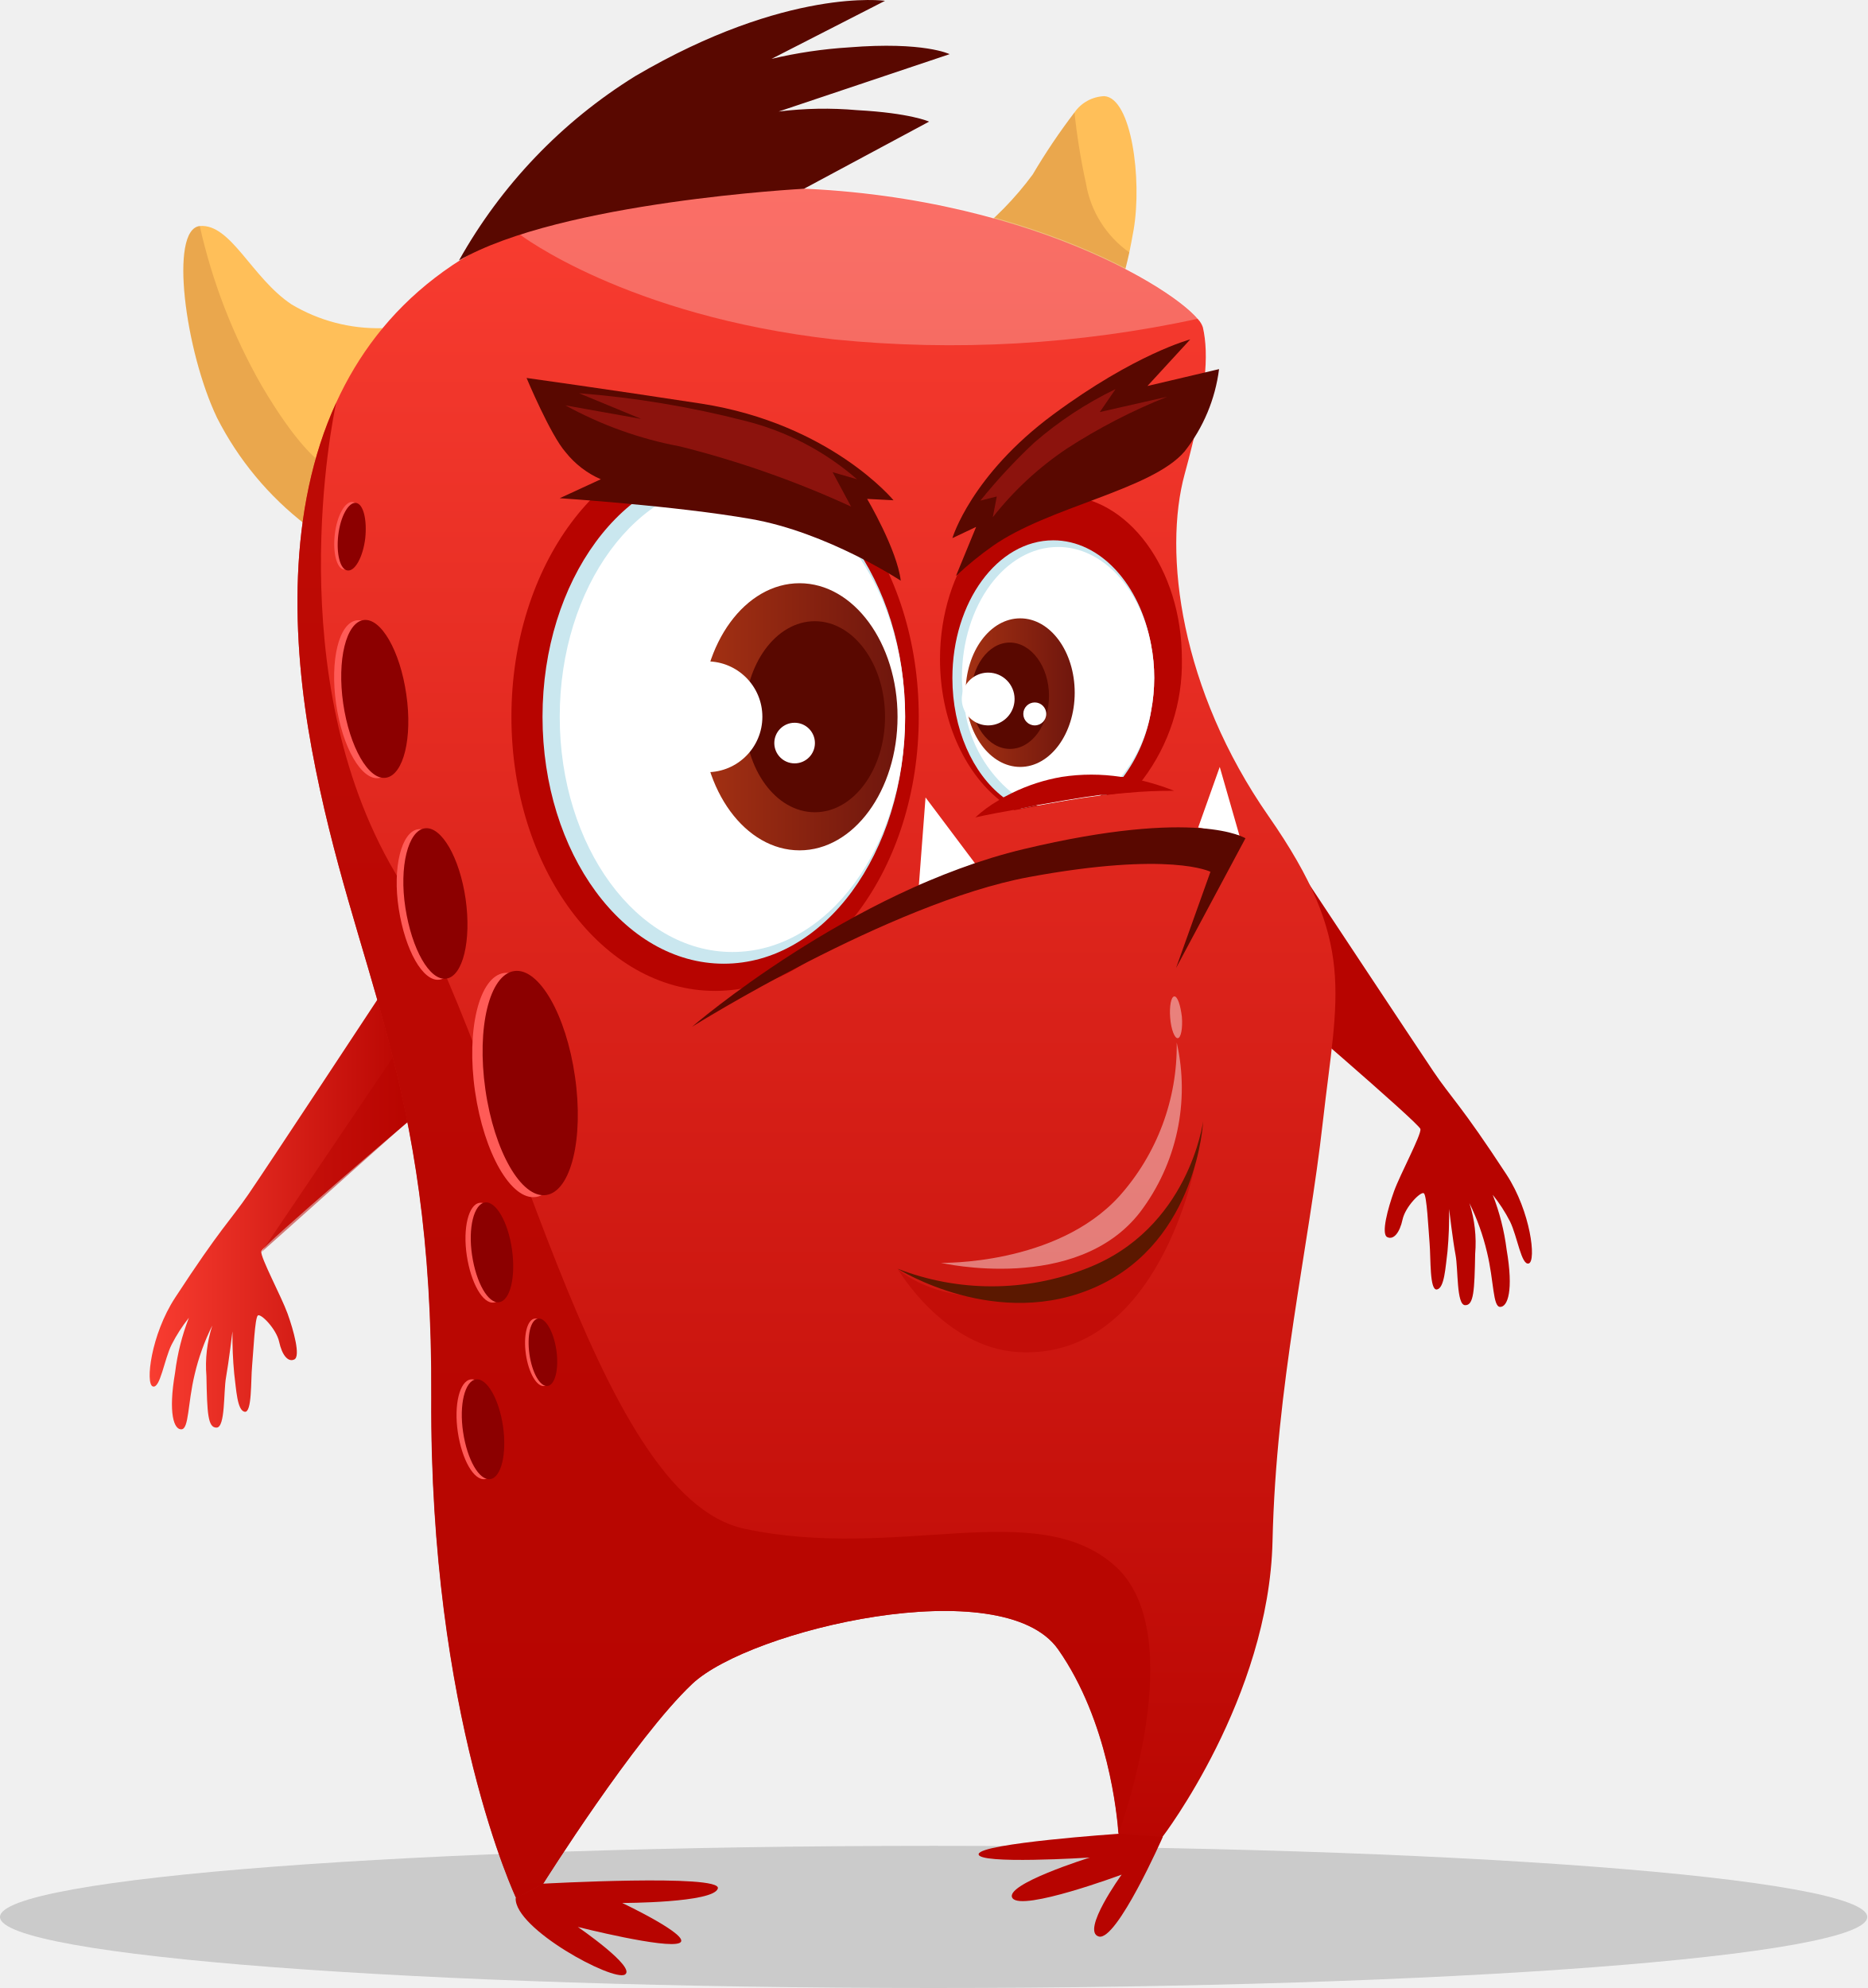
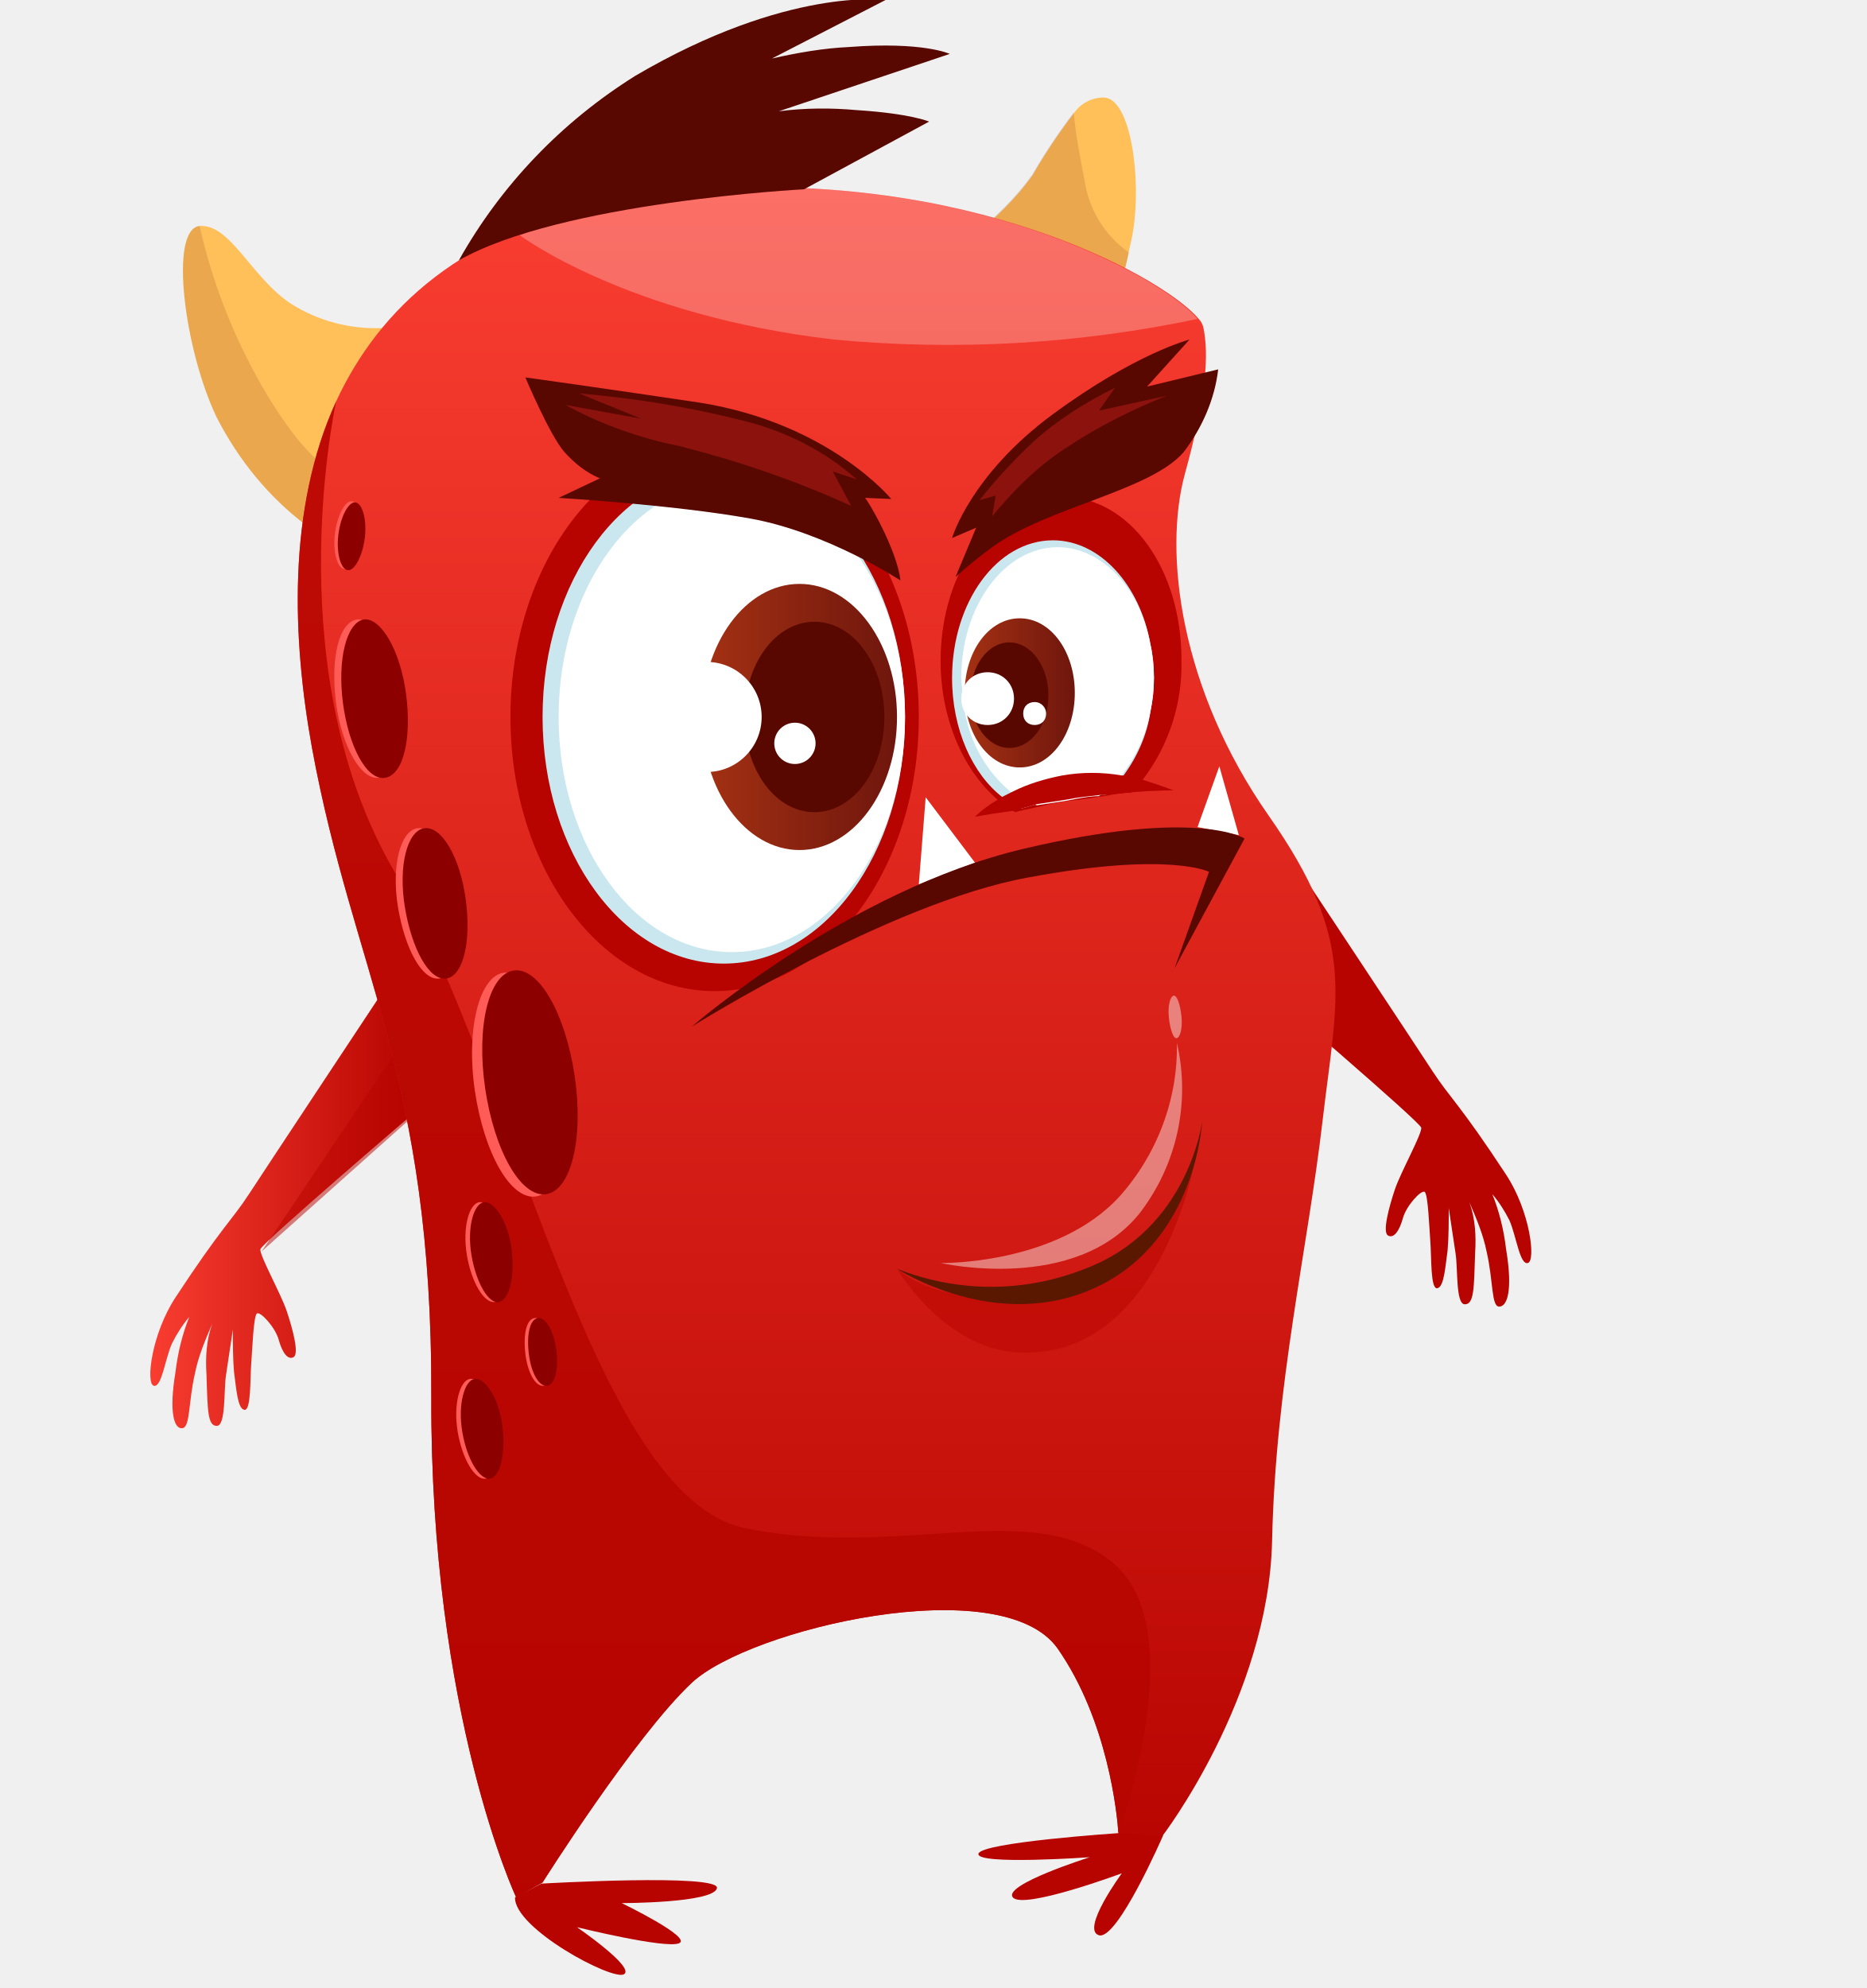
- <svg xmlns="http://www.w3.org/2000/svg" xmlns:xlink="http://www.w3.org/1999/xlink" viewBox="0 0 162.73 173.26">
-   <defs>
-     <style>.cls-1{fill:#9b9b9b;opacity:0.44;}.cls-2{fill:#ffbf59;}.cls-11,.cls-3{fill:#590800;}.cls-3{opacity:0.13;}.cls-13,.cls-4,.cls-6{fill:#b70400;}.cls-5{fill:url(#åçûìßííûé_ãðàäèåíò_10);}.cls-6{opacity:0.5;}.cls-7{fill:url(#åçûìßííûé_ãðàäèåíò_10-2);}.cls-8{fill:#cae7ef;}.cls-15,.cls-19,.cls-9{fill:#fff;}.cls-10{fill:url(#åçûìßííûé_ãðàäèåíò_3);}.cls-12{fill:url(#åçûìßííûé_ãðàäèåíò_3-2);}.cls-13{opacity:0.88;}.cls-14{fill:#5b1800;}.cls-15{opacity:0.43;}.cls-16{fill:#8c130d;}.cls-17{fill:#ff5b57;}.cls-18{fill:#8c0000;}.cls-19{opacity:0.26;}</style>
-     <linearGradient id="åçûìßííûé_ãðàäèåíò_10" x1="13.04" y1="105.64" x2="36.09" y2="105.64" gradientUnits="userSpaceOnUse">
-       <stop offset="0" stop-color="#f93d31" />
-       <stop offset="1" stop-color="#b70400" />
-     </linearGradient>
-     <linearGradient id="åçûìßííûé_ãðàäèåíò_10-2" x1="71.16" y1="16.29" x2="71.16" y2="165.43" xlink:href="#åçûìßííûé_ãðàäèåíò_10" />
-     <linearGradient id="åçûìßííûé_ãðàäèåíò_3" x1="61.13" y1="62.47" x2="78.22" y2="62.47" gradientUnits="userSpaceOnUse">
-       <stop offset="0" stop-color="#a43113" />
-       <stop offset="1" stop-color="#6f160d" />
-     </linearGradient>
-     <linearGradient id="åçûìßííûé_ãðàäèåíò_3-2" x1="84.15" y1="60.37" x2="93.66" y2="60.37" xlink:href="#åçûìßííûé_ãðàäèåíò_3" />
-   </defs>
-   <g id="Layer_2" data-name="Layer 2">
+ <svg xmlns="http://www.w3.org/2000/svg" version="1.1" id="Layer_1" x="0px" y="0px" viewBox="0 0 162.7 173.3" style="enable-background:new 0 0 162.7 173.3;" xml:space="preserve">
+   <style type="text/css">
+ 	.st0{display:none;opacity:0.44;fill:#9B9B9B;enable-background:new    ;}
+ 	.st1{fill:#FFBF59;}
+ 	.st2{opacity:0.13;fill:#590800;enable-background:new    ;}
+ 	.st3{fill:#B70400;}
+ 	.st4{fill:url(#SVGID_1_);}
+ 	.st5{opacity:0.5;fill:#B70400;enable-background:new    ;}
+ 	.st6{fill:url(#SVGID_2_);}
+ 	.st7{fill:#CAE7EF;}
+ 	.st8{fill:#FFFFFF;}
+ 	.st9{fill:url(#SVGID_3_);}
+ 	.st10{fill:#590800;}
+ 	.st11{fill:url(#SVGID_4_);}
+ 	.st12{opacity:0.88;fill:#B70400;enable-background:new    ;}
+ 	.st13{fill:#5B1800;}
+ 	.st14{opacity:0.43;fill:#FFFFFF;enable-background:new    ;}
+ 	.st15{fill:#8C130D;}
+ 	.st16{fill:#FF5B57;}
+ 	.st17{fill:#8C0000;}
+ 	.st18{opacity:0.26;fill:#FFFFFF;enable-background:new    ;}
+ </style>
+   <g id="Layer_2_1_">
    <g id="monsters">
-       <path class="cls-1" d="M162.73,167.07c0,3.42-36.43,6.19-81.37,6.19S0,170.49,0,167.07s36.43-6.2,81.36-6.2S162.73,163.65,162.73,167.07Z" />
-       <path class="cls-2" d="M33.32,28.6,28.6,40.76l-1.92,5a27.48,27.48,0,0,1-7.77-9.36C16.14,30.6,14.73,20,17.41,19.7h0c2.71-.24,4.53,4.53,8,6.83A14.67,14.67,0,0,0,33.32,28.6Z" />
-       <path class="cls-3" d="M28.6,40.76l-1.92,5a27.48,27.48,0,0,1-7.77-9.36C16.14,30.6,14.73,20,17.41,19.7a50,50,0,0,0,5.37,13.87C25.82,38.75,27.77,40.3,28.6,40.76Z" />
-       <path class="cls-2" d="M98.8,20c-.14.77-.26,1.44-.38,2-.22,1-.42,1.75-.58,2.28a5.39,5.39,0,0,1-.45,1.17L83.32,21.71s.52-.37,1.29-1A27.5,27.5,0,0,0,90,15.21,54.53,54.53,0,0,1,93.64,9.8a3.32,3.32,0,0,1,2.6-1.42C98.61,8.54,99.54,15.61,98.8,20Z" />
-       <path class="cls-3" d="M98.42,22c-.22,1-.42,1.75-.58,2.28L84.61,20.71A27.5,27.5,0,0,0,90,15.21,54.53,54.53,0,0,1,93.64,9.8a56.16,56.16,0,0,0,1,6.17A9.23,9.23,0,0,0,98.42,22Z" />
-       <path class="cls-4" d="M113.39,76s10,15.11,11.53,17.38,2.42,2.94,6.38,9c2.11,3.24,2.59,7.5,1.94,7.73s-1-2.35-1.64-3.65a13.53,13.53,0,0,0-1.51-2.33,20,20,0,0,1,1.21,4.77c.62,3.6.09,5-.56,5s-.53-2.21-1.15-4.77a20,20,0,0,0-1.53-4.27,11.31,11.31,0,0,1,.5,4.42c-.06,3.21-.12,4.5-.88,4.47s-.59-3.12-.83-4.38-.56-4-.56-4a35.67,35.67,0,0,1-.14,3.68c-.18,1.42-.27,3.21-.92,3.33s-.53-2.68-.64-4-.24-4.18-.5-4.38-1.62,1.17-1.86,2.29-.77,1.8-1.33,1.53.06-2.53.59-4,2.39-4.92,2.3-5.42-13.32-11.83-13.32-11.83S111,77.29,113.39,76Z" />
-       <path class="cls-5" d="M33.16,86.71s-9.95,15.11-11.52,17.39-2.42,2.93-6.38,9c-2.11,3.23-2.6,7.49-1.95,7.73s1-2.36,1.65-3.65a13.84,13.84,0,0,1,1.5-2.33,19.77,19.77,0,0,0-1.2,4.77c-.62,3.59-.09,5,.56,4.95s.53-2.21,1.14-4.77a19.39,19.39,0,0,1,1.54-4.27,11.3,11.3,0,0,0-.51,4.41c.06,3.21.12,4.51.89,4.48s.59-3.12.82-4.39.56-4,.56-4a34,34,0,0,0,.15,3.68c.18,1.41.26,3.21.91,3.33s.53-2.68.65-4,.24-4.18.5-4.39,1.62,1.18,1.86,2.3.76,1.8,1.32,1.53-.06-2.53-.59-4-2.38-4.91-2.29-5.42S36.09,97.31,36.09,97.31,35.58,88,33.16,86.71Z" />
-       <polygon class="cls-6" points="34.52 91.73 22.77 109.14 35.82 97.5 34.52 91.73" />
-       <path class="cls-7" d="M115.29,97.73c-1.25,11.15-4.08,22.93-4.39,36.59s-9.59,25.77-9.59,25.77H97.49a2.49,2.49,0,0,0,0-.26c-.11-1.58-.88-9.84-5.26-16.08-4.86-6.91-26.87-1.73-31.89,3s-13,17.43-13,17.43l-2.34,1.26s-7.55-15.87-7.4-43.67S30.79,84.85,27.17,65.27C25.43,55.82,25,44.47,29.3,35.09a0,0,0,0,0,0,0s0,0,0,0c3.76-8.22,11.1-14.94,24.26-17.55a60.73,60.73,0,0,1,6.69-.92c.91-.08,1.85-.14,2.81-.18,23-1,38.66,8.13,41.36,11.4a1.88,1.88,0,0,1,.41.69c.54,2.36.32,5.85-1.58,12.76s-.38,18.81,7.31,29.85S116.55,86.58,115.29,97.73Z" />
-       <path class="cls-4" d="M44.94,165.43c-.1,2.67,8.48,7.28,9.52,6.66s-4.1-4.15-4.1-4.15,7.72,1.95,8.87,1.39-5-3.48-5-3.48,8,0,8.33-1.27-15.27-.41-15.27-.41Z" />
-       <path class="cls-4" d="M97.47,159.82s-12,.82-12.18,1.76,9.69.31,9.69.31-7.57,2.36-6.74,3.54,9.51-2.05,9.51-2.05-3.56,4.92-2,5.39,5.59-8.68,5.59-8.68Z" />
-       <ellipse class="cls-4" cx="62.32" cy="62.47" rx="17.75" ry="23.89" />
-       <path class="cls-4" d="M103,57.45a16.86,16.86,0,0,1-3.4,10.48,9.87,9.87,0,0,1-1,1.11c-.56,0-1.17.11-1.83.19l-.53.06h0c-.92.11-1.92.26-3,.45s-1.84.32-2.63.47l-1.39.25-.81.15a9.12,9.12,0,0,1-1.29-.87c-3.11-2.48-5.2-7.06-5.2-12.29,0-7.88,4.73-14.26,10.55-14.26S103,49.57,103,57.45Z" />
-       <ellipse class="cls-8" cx="63.08" cy="62.47" rx="15.8" ry="21.52" />
-       <ellipse class="cls-9" cx="63.83" cy="62.47" rx="15.05" ry="20.5" />
-       <ellipse class="cls-10" cx="69.68" cy="62.47" rx="8.54" ry="11.64" />
-       <path class="cls-11" d="M77.13,62.47c0,4.59-2.74,8.32-6.12,8.32s-6.11-3.73-6.11-8.32,2.74-8.33,6.11-8.33S77.13,57.87,77.13,62.47Z" />
-       <circle class="cls-9" cx="61.61" cy="62.47" r="4.83" />
-       <circle class="cls-9" cx="69.25" cy="64.76" r="1.77" />
-       <path class="cls-8" d="M100.59,59.09a15.59,15.59,0,0,1-.27,2.86,13.15,13.15,0,0,1-2.47,5.82,9.34,9.34,0,0,1-1.43,1.51l-.52,0h0c-.9.12-1.88.26-2.93.44l-2.57.45L89,70.46a7.53,7.53,0,0,1-1.59-1C84.78,67.43,83,63.54,83,59.09c0-6.62,3.93-12,8.79-12,4.12,0,7.57,3.86,8.52,9.07A15.2,15.2,0,0,1,100.59,59.09Z" />
-       <path class="cls-9" d="M100.59,59.09a15.59,15.59,0,0,1-.27,2.86,12.45,12.45,0,0,1-2.65,5.79,8.82,8.82,0,0,1-1.77,1.59h0c-.9.12-1.88.26-2.93.44l-2.57.45a6.94,6.94,0,0,1-2.2-1.12A11.53,11.53,0,0,1,84.11,62a14,14,0,0,1-.22-1.62h0c0-.43-.06-.87-.06-1.31,0-6.3,3.75-11.4,8.38-11.4,3.88,0,7.15,3.6,8.1,8.49A15.2,15.2,0,0,1,100.59,59.09Z" />
-       <path class="cls-12" d="M93.66,60.37c0,3.57-2.13,6.47-4.75,6.47s-4.76-2.9-4.76-6.47,2.13-6.48,4.76-6.48S93.66,56.79,93.66,60.37Z" />
-       <path class="cls-11" d="M91.42,60.64c0,2.56-1.52,4.63-3.4,4.63s-3.4-2.07-3.4-4.63S86.14,56,88,56,91.42,58.08,91.42,60.64Z" />
-       <path class="cls-9" d="M88.42,60.91a2.3,2.3,0,1,1-2.29-2.29A2.3,2.3,0,0,1,88.42,60.91Z" />
-       <path class="cls-9" d="M91.18,62.22a1,1,0,1,1-1-1A1,1,0,0,1,91.18,62.22Z" />
-       <path class="cls-11" d="M83,46.9s1.62-5.48,8.79-10.78,11.94-6.54,11.94-6.54L100,33.64l6.24-1.47a14.56,14.56,0,0,1-3,7.17c-2.87,3.37-11.86,4.82-16.73,8.25a29,29,0,0,0-3.2,2.61l1.76-4.28Z" />
-       <path class="cls-11" d="M78.5,50.61s-6.4-4.22-13.06-5.38-16.66-1.81-16.66-1.81l3.58-1.65a8,8,0,0,1-3.06-2.35c-1.33-1.5-3.41-6.48-3.41-6.48s7.16,1,15.24,2.24c11.26,1.76,16.74,8.42,16.74,8.42l-2.3-.12S78.18,47.9,78.5,50.61Z" />
-       <path class="cls-13" d="M97.47,159.83c-.11-1.58-.88-9.84-5.26-16.08-4.86-6.91-26.87-1.73-31.89,3s-13,17.43-13,17.43l-2.34,1.26s-7.55-15.87-7.4-43.67S30.79,84.85,27.17,65.27C25.43,55.82,25,44.47,29.3,35.09,29,36.48,24.36,58.88,34.4,76c10.37,17.66,17.18,54.41,30.5,57.24s25.26-2.83,32.17,3.14S97.47,159.83,97.47,159.83Z" />
-       <path class="cls-6" d="M78.22,110.57s4,6.89,10.53,7.27c12.25.7,15.42-16.39,15.42-16.39s-2.15,9.79-15.89,11.44C81.41,113.71,78.22,110.57,78.22,110.57Z" />
-       <path class="cls-14" d="M78.22,110.57a22.66,22.66,0,0,0,16.41,0c9-3.42,10.22-12.84,10.22-12.84s-.47,10.34-9.19,14.36S78.22,110.57,78.22,110.57Z" />
-       <path class="cls-15" d="M82,110.06s10.06.24,15.55-5.81a19.65,19.65,0,0,0,5-13.39,17.91,17.91,0,0,1-3.19,14.78C93.83,112.8,82,110.06,82,110.06Z" />
-       <path class="cls-15" d="M103,88.62c.08,1-.08,1.84-.36,1.86s-.58-.78-.66-1.78.08-1.84.36-1.86S102.88,87.61,103,88.62Z" />
-       <polygon class="cls-9" points="80.08 77.14 80.66 69.5 84.97 75.24 80.08 77.14" />
-       <polygon class="cls-9" points="104.42 72.12 106.3 66.84 108.02 72.83 104.42 72.12" />
-       <path class="cls-11" d="M60.32,89.48S74.06,77.62,89.22,74s19.32-.94,19.32-.94l-6.05,11.31,3-8.39s-3.5-1.82-15.83.46C77.54,78.69,60.32,89.48,60.32,89.48Z" />
-       <path class="cls-16" d="M85.44,43.63a49.35,49.35,0,0,1,4.71-5.07,32.17,32.17,0,0,1,7.07-4.65l-1.37,2,5.86-1.33A50.38,50.38,0,0,0,93,39.08a28.14,28.14,0,0,0-6.48,6l.35-1.81Z" />
-       <path class="cls-16" d="M74.69,41.77a23.52,23.52,0,0,0-9.79-5.1,84.82,84.82,0,0,0-14.44-2.4l5.42,2.24-6.6-1.18a33.48,33.48,0,0,0,10,3.58,85.49,85.49,0,0,1,14.89,5.24l-1.61-3Z" />
-       <path class="cls-4" d="M102.33,68.92a41.14,41.14,0,0,0-4.12.18c-.54.05-1.15.1-1.79.18l-.52,0h0c-.9.12-1.88.26-2.93.44l-2.57.45L89,70.46l-.79.15C86,71,85,71.24,85,71.24a11.29,11.29,0,0,1,2-1.47l.46-.28.76-.39a16,16,0,0,1,4.3-1.39,16.94,16.94,0,0,1,5.18,0l.18,0c.48.07.94.16,1.36.25A21.68,21.68,0,0,1,102.33,68.92Z" />
-       <path class="cls-17" d="M40,78.45c.52,3.62-.24,6.72-1.69,6.93s-3-2.56-3.56-6.18.24-6.72,1.69-6.93S39.47,74.83,40,78.45Z" />
-       <path class="cls-18" d="M40.58,78.36c.51,3.62-.24,6.73-1.69,6.93s-3-2.56-3.56-6.17.24-6.73,1.69-6.93S40.06,74.74,40.58,78.36Z" />
-       <path class="cls-17" d="M44.16,108.92c.34,2.4-.16,4.46-1.12,4.6s-2-1.7-2.36-4.1.16-4.46,1.12-4.59S43.82,106.52,44.16,108.92Z" />
-       <path class="cls-18" d="M44.62,108.9c.34,2.4-.16,4.45-1.12,4.59s-2-1.7-2.36-4.09.16-4.46,1.12-4.6S44.28,106.5,44.62,108.9Z" />
-       <path class="cls-17" d="M43.38,124.32c.35,2.4-.15,4.46-1.12,4.59s-2-1.69-2.36-4.09.16-4.46,1.12-4.6S43,121.92,43.38,124.32Z" />
-       <path class="cls-18" d="M43.84,124.32c.34,2.4-.16,4.46-1.12,4.59s-2-1.69-2.36-4.09.15-4.46,1.11-4.6S43.49,121.92,43.84,124.32Z" />
-       <path class="cls-17" d="M48.18,117.69c.23,1.62-.11,3-.75,3.1s-1.37-1.14-1.6-2.77.11-3,.76-3.1S48,116.07,48.18,117.69Z" />
-       <path class="cls-18" d="M48.49,117.69c.23,1.62-.11,3-.76,3.1s-1.36-1.14-1.59-2.77.1-3,.75-3.1S48.26,116.07,48.49,117.69Z" />
-       <path class="cls-17" d="M31.54,46.84c-.2,1.63-.9,2.88-1.55,2.8s-1-1.47-.81-3.09.9-2.88,1.55-2.8S31.74,45.22,31.54,46.84Z" />
-       <path class="cls-18" d="M31.83,46.92c-.2,1.63-.89,2.88-1.54,2.8s-1-1.47-.81-3.09.89-2.88,1.54-2.8S32,45.3,31.83,46.92Z" />
-       <path class="cls-17" d="M49.22,94c.77,5.39-.35,10-2.51,10.32s-4.53-3.81-5.31-9.2.36-10,2.52-10.32S48.45,88.57,49.22,94Z" />
-       <path class="cls-18" d="M50.11,93.83c.78,5.39-.35,10-2.51,10.32s-4.53-3.81-5.3-9.2.35-10,2.51-10.32S49.34,88.44,50.11,93.83Z" />
-       <path class="cls-17" d="M34.79,60.54c.54,3.8-.25,7.05-1.77,7.27s-3.19-2.69-3.73-6.48.24-7,1.76-7.26S34.24,56.75,34.79,60.54Z" />
-       <path class="cls-18" d="M35.41,60.52c.55,3.79-.24,7-1.76,7.26s-3.19-2.68-3.74-6.47.25-7.05,1.77-7.27S34.87,56.73,35.41,60.52Z" />
-       <path class="cls-19" d="M104.44,27.77a101.66,101.66,0,0,1-31.76,1.81c-18.13-2.06-27.37-9.14-27.37-9.14l8.27-3a60.73,60.73,0,0,1,6.69-.92c.91-.08,1.85-.14,2.81-.18C86,15.35,101.74,24.5,104.44,27.77Z" />
-       <path class="cls-11" d="M40,22.7A44.39,44.39,0,0,1,55.37,6.63C68.62-1.15,77.13.07,77.13.07L67.24,5.13a40,40,0,0,1,6.74-1c6.54-.53,8.78.59,8.78.59l-14.9,5a32.09,32.09,0,0,1,6.83-.12c4.65.25,6.28,1,6.28,1l-10.9,5.85S48.87,17.57,40,22.7Z" />
+       <path class="st0" d="M162.7,167.1c0,3.4-36.4,6.2-81.4,6.2S0,170.5,0,167.1s36.4-6.2,81.4-6.2S162.7,163.6,162.7,167.1z" />
+       <path class="st1" d="M33.3,28.6l-4.7,12.2l-1.9,5c-3.3-2.5-5.9-5.7-7.8-9.4c-2.8-5.8-4.2-16.4-1.5-16.7l0,0c2.7-0.2,4.5,4.5,8,6.8    C27.8,28,30.5,28.7,33.3,28.6z" />
+       <path class="st2" d="M28.6,40.8l-1.9,5c-3.3-2.5-5.9-5.7-7.8-9.4c-2.8-5.8-4.2-16.4-1.5-16.7c1.1,4.9,2.9,9.5,5.4,13.9    C25.8,38.8,27.8,40.3,28.6,40.8z" />
+       <path class="st1" d="M98.8,20c-0.1,0.8-0.3,1.4-0.4,2c-0.2,1-0.4,1.8-0.6,2.3c-0.1,0.4-0.3,0.8-0.4,1.2l-14.1-3.7    c0,0,0.5-0.4,1.3-1c2-1.6,3.9-3.4,5.4-5.5c1.1-1.9,2.3-3.7,3.6-5.4c0.6-0.9,1.6-1.4,2.6-1.4C98.6,8.5,99.5,15.6,98.8,20z" />
+       <path class="st2" d="M98.4,22c-0.2,1-0.4,1.8-0.6,2.3l-13.2-3.6c2-1.6,3.9-3.4,5.4-5.5c1.1-1.9,2.3-3.7,3.6-5.4    c0.2,2.1,0.6,4.1,1,6.2C95,18.4,96.4,20.6,98.4,22z" />
+       <path class="st3" d="M113.4,76c0,0,10,15.1,11.5,17.4s2.4,2.9,6.4,9c2.1,3.2,2.6,7.5,1.9,7.7s-1-2.3-1.6-3.7    c-0.4-0.8-0.9-1.6-1.5-2.3c0.6,1.5,1,3.1,1.2,4.8c0.6,3.6,0.1,5-0.6,5s-0.5-2.2-1.1-4.8c-0.3-1.5-0.9-2.9-1.5-4.3    c0.5,1.4,0.6,2.9,0.5,4.4c-0.1,3.2-0.1,4.5-0.9,4.5s-0.6-3.1-0.8-4.4s-0.6-4-0.6-4c0,1.2,0,2.5-0.1,3.7c-0.2,1.4-0.3,3.2-0.9,3.3    s-0.5-2.7-0.6-4s-0.2-4.2-0.5-4.4s-1.6,1.2-1.9,2.3s-0.8,1.8-1.3,1.5s0.1-2.5,0.6-4s2.4-4.9,2.3-5.4s-13.3-11.8-13.3-11.8    S111,77.3,113.4,76z" />
+       <linearGradient id="SVGID_1_" gradientUnits="userSpaceOnUse" x1="13.042" y1="70.359" x2="36.09" y2="70.359" gradientTransform="matrix(1 0 0 -1 0 176)">
+         <stop offset="0" style="stop-color:#F93D31" />
+         <stop offset="1" style="stop-color:#B70400" />
+       </linearGradient>
+       <path class="st4" d="M33.2,86.7c0,0-10,15.1-11.5,17.4s-2.4,2.9-6.4,9c-2.1,3.2-2.6,7.5-1.9,7.7s1-2.4,1.6-3.7    c0.4-0.8,0.9-1.6,1.5-2.3c-0.6,1.5-1,3.1-1.2,4.8c-0.6,3.6-0.1,5,0.6,4.9c0.7-0.1,0.5-2.2,1.1-4.8c0.3-1.5,0.9-2.9,1.5-4.3    c-0.5,1.4-0.6,2.9-0.5,4.4c0.1,3.2,0.1,4.5,0.9,4.5s0.6-3.1,0.8-4.4s0.6-4,0.6-4c0,1.2,0,2.5,0.1,3.7c0.2,1.4,0.3,3.2,0.9,3.3    s0.5-2.7,0.6-4s0.2-4.2,0.5-4.4s1.6,1.2,1.9,2.3s0.8,1.8,1.3,1.5s-0.1-2.5-0.6-4s-2.4-4.9-2.3-5.4s13.3-11.8,13.3-11.8    S35.6,88,33.2,86.7z" />
+       <polygon class="st5" points="34.5,91.7 22.8,109.1 35.8,97.5   " />
+       <linearGradient id="SVGID_2_" gradientUnits="userSpaceOnUse" x1="71.154" y1="159.636" x2="71.154" y2="10.56" gradientTransform="matrix(1 0 0 -1 0 176)">
+         <stop offset="0" style="stop-color:#F93D31" />
+         <stop offset="1" style="stop-color:#B70400" />
+       </linearGradient>
+       <path class="st6" d="M115.3,97.7c-1.3,11.2-4.1,22.9-4.4,36.6s-9.6,25.8-9.6,25.8h-3.8c0-0.1,0-0.2,0-0.3    c-0.1-1.6-0.9-9.8-5.3-16.1c-4.9-6.9-26.9-1.7-31.9,3s-13,17.4-13,17.4l-2.3,1.3c0,0-7.5-15.9-7.4-43.7s-6.8-36.9-10.4-56.5    c-1.7-9.4-2.2-20.8,2.1-30.2l0,0l0,0c3.8-8.2,11.1-14.9,24.3-17.5c2.2-0.4,4.4-0.7,6.7-0.9c0.9-0.1,1.8-0.1,2.8-0.2    c23-1,38.7,8.1,41.4,11.4c0.2,0.2,0.3,0.4,0.4,0.7c0.5,2.4,0.3,5.9-1.6,12.8s-0.4,18.8,7.3,29.8S116.6,86.6,115.3,97.7z" />
+       <path class="st3" d="M44.9,165.4c-0.1,2.7,8.5,7.3,9.5,6.7s-4.1-4.1-4.1-4.1s7.7,1.9,8.9,1.4s-5-3.5-5-3.5s8,0,8.3-1.3    s-15.3-0.4-15.3-0.4L44.9,165.4z" />
+       <path class="st3" d="M97.5,159.8c0,0-12,0.8-12.2,1.8s9.7,0.3,9.7,0.3s-7.6,2.4-6.7,3.5s9.5-2.1,9.5-2.1s-3.6,4.9-2,5.4    s5.6-8.7,5.6-8.7L97.5,159.8z" />
+       <ellipse class="st3" cx="62.3" cy="62.5" rx="17.8" ry="23.9" />
+       <path class="st3" d="M103,57.5c0.1,3.8-1.1,7.5-3.4,10.5c-0.3,0.4-0.6,0.8-1,1.1c-0.6,0-1.2,0.1-1.8,0.2l-0.5,0.1l0,0    c-0.9,0.1-1.9,0.3-3,0.4s-1.8,0.3-2.6,0.5l-1.4,0.3l-0.8,0.2c-0.5-0.3-0.9-0.5-1.3-0.9c-3.1-2.5-5.2-7.1-5.2-12.3    c0-7.9,4.7-14.3,10.6-14.3S103,49.6,103,57.5z" />
+       <ellipse class="st7" cx="63.1" cy="62.5" rx="15.8" ry="21.5" />
+       <ellipse class="st8" cx="63.8" cy="62.5" rx="15.1" ry="20.5" />
+       <linearGradient id="SVGID_3_" gradientUnits="userSpaceOnUse" x1="61.14" y1="113.53" x2="78.22" y2="113.53" gradientTransform="matrix(1 0 0 -1 0 176)">
+         <stop offset="0" style="stop-color:#A43113" />
+         <stop offset="1" style="stop-color:#6F160D" />
+       </linearGradient>
+       <ellipse class="st9" cx="69.7" cy="62.5" rx="8.5" ry="11.6" />
+       <path class="st10" d="M77.1,62.5c0,4.6-2.7,8.3-6.1,8.3s-6.1-3.7-6.1-8.3s2.7-8.3,6.1-8.3S77.1,57.9,77.1,62.5z" />
+       <circle class="st8" cx="61.6" cy="62.5" r="4.8" />
+       <circle class="st8" cx="69.3" cy="64.8" r="1.8" />
+       <path class="st7" d="M100.6,59.1c0,1-0.1,1.9-0.3,2.9c-0.3,2.1-1.2,4.1-2.5,5.8c-0.4,0.6-0.9,1.1-1.4,1.5h-0.5l0,0    C95,69.4,94,69.5,93,69.7l-2.6,0.4L89,70.5c-0.6-0.3-1.1-0.6-1.6-1c-2.6-2-4.4-5.9-4.4-10.4c0-6.6,3.9-12,8.8-12    c4.1,0,7.6,3.9,8.5,9.1C100.5,57.1,100.6,58.1,100.6,59.1z" />
+       <path class="st8" d="M100.6,59.1c0,1-0.1,1.9-0.3,2.9c-0.4,2.1-1.3,4.1-2.7,5.8c-0.5,0.6-1.1,1.1-1.8,1.6l0,0    C95,69.4,94,69.6,93,69.8l-2.6,0.4c-0.8-0.2-1.5-0.6-2.2-1.1c-2.2-1.8-3.6-4.3-4.1-7.1c-0.1-0.5-0.2-1.1-0.2-1.6l0,0    c0-0.4-0.1-0.9-0.1-1.3c0-6.3,3.8-11.4,8.4-11.4c3.9,0,7.2,3.6,8.1,8.5C100.5,57.1,100.6,58.1,100.6,59.1z" />
+       <linearGradient id="SVGID_4_" gradientUnits="userSpaceOnUse" x1="84.15" y1="115.635" x2="93.66" y2="115.635" gradientTransform="matrix(1 0 0 -1 0 176)">
+         <stop offset="0" style="stop-color:#A43113" />
+         <stop offset="1" style="stop-color:#6F160D" />
+       </linearGradient>
+       <path class="st11" d="M93.7,60.4c0,3.6-2.1,6.5-4.8,6.5s-4.8-2.9-4.8-6.5s2.1-6.5,4.8-6.5S93.7,56.8,93.7,60.4z" />
+       <path class="st10" d="M91.4,60.6c0,2.6-1.5,4.6-3.4,4.6s-3.4-2.1-3.4-4.6S86.1,56,88,56S91.4,58.1,91.4,60.6z" />
+       <path class="st8" d="M88.4,60.9c0,1.3-1,2.3-2.3,2.3c-1.3,0-2.3-1-2.3-2.3c0-1.3,1-2.3,2.3-2.3c0,0,0,0,0,0    C87.4,58.6,88.4,59.6,88.4,60.9z" />
+       <path class="st8" d="M91.2,62.2c0,0.6-0.4,1-1,1s-1-0.4-1-1s0.4-1,1-1S91.2,61.7,91.2,62.2z" />
+       <path class="st10" d="M83,46.9c0,0,1.6-5.5,8.8-10.8s11.9-6.5,11.9-6.5l-3.7,4.1l6.2-1.5c-0.3,2.6-1.4,5.1-3,7.2    c-2.9,3.4-11.9,4.8-16.7,8.3c-1.1,0.8-2.2,1.7-3.2,2.6l1.8-4.3L83,46.9z" />
+       <path class="st10" d="M78.5,50.6c0,0-6.4-4.2-13.1-5.4s-16.7-1.8-16.7-1.8l3.6-1.7c-1.2-0.5-2.2-1.3-3.1-2.3    c-1.3-1.5-3.4-6.5-3.4-6.5s7.2,1,15.2,2.2c11.3,1.8,16.7,8.4,16.7,8.4l-2.3-0.1C75.6,43.5,78.2,47.9,78.5,50.6z" />
+       <path class="st12" d="M97.5,159.8c-0.1-1.6-0.9-9.8-5.3-16.1c-4.9-6.9-26.9-1.7-31.9,3s-13,17.4-13,17.4l-2.3,1.3    c0,0-7.5-15.9-7.4-43.7s-6.8-36.9-10.4-56.5c-1.7-9.4-2.2-20.8,2.1-30.2C29,36.5,24.4,58.9,34.4,76c10.4,17.7,17.2,54.4,30.5,57.2    s25.3-2.8,32.2,3.1S97.5,159.8,97.5,159.8z" />
+       <path class="st5" d="M78.2,110.6c0,0,4,6.9,10.5,7.3c12.3,0.7,15.4-16.4,15.4-16.4s-2.2,9.8-15.9,11.4    C81.4,113.7,78.2,110.6,78.2,110.6z" />
+       <path class="st13" d="M78.2,110.6c5.3,2.1,11.1,2.1,16.4,0c9-3.4,10.2-12.8,10.2-12.8s-0.5,10.3-9.2,14.4S78.2,110.6,78.2,110.6z" />
+       <path class="st14" d="M82,110.1c0,0,10.1,0.2,15.6-5.8c3.3-3.7,5.1-8.5,5-13.4c1.2,5.2,0,10.6-3.2,14.8    C93.8,112.8,82,110.1,82,110.1z" />
+       <path class="st14" d="M103,88.6c0.1,1-0.1,1.8-0.4,1.9s-0.6-0.8-0.7-1.8s0.1-1.8,0.4-1.9S102.9,87.6,103,88.6z" />
+       <polygon class="st8" points="80.1,77.1 80.7,69.5 85,75.2   " />
+       <polygon class="st8" points="104.4,72.1 106.3,66.8 108,72.8   " />
+       <path class="st10" d="M60.3,89.5c0,0,13.7-11.9,28.9-15.5s19.3-0.9,19.3-0.9l-6.1,11.3l3-8.4c0,0-3.5-1.8-15.8,0.5    C77.5,78.7,60.3,89.5,60.3,89.5z" />
+       <path class="st15" d="M85.4,43.6c1.4-1.8,3-3.5,4.7-5.1c2.1-1.9,4.5-3.4,7.1-4.7l-1.4,2l5.9-1.3c-3,1.2-6,2.7-8.7,4.5    c-2.5,1.6-4.6,3.7-6.5,6l0.3-1.8L85.4,43.6z" />
+       <path class="st15" d="M74.7,41.8c-2.8-2.5-6.2-4.2-9.8-5.1c-4.7-1.2-9.6-2-14.4-2.4l5.4,2.2l-6.6-1.2c3.1,1.7,6.5,2.9,10,3.6    c5.1,1.3,10.1,3,14.9,5.2l-1.6-3L74.7,41.8z" />
+       <path class="st3" d="M102.3,68.9c-1.4,0-2.8,0.1-4.1,0.2c-0.5,0.1-1.2,0.1-1.8,0.2h-0.5l0,0C95,69.4,94,69.5,93,69.7l-2.6,0.4    L89,70.5l-0.8,0.2C86,71,85,71.2,85,71.2c0.6-0.6,1.3-1.1,2-1.5l0.5-0.3l0.8-0.4c1.4-0.7,2.8-1.1,4.3-1.4c1.7-0.3,3.5-0.3,5.2,0    h0.2c0.5,0.1,0.9,0.2,1.4,0.3C100.3,68.2,101.3,68.5,102.3,68.9z" />
+       <path class="st16" d="M40,78.4c0.5,3.6-0.2,6.7-1.7,6.9s-3-2.6-3.6-6.2s0.2-6.7,1.7-6.9S39.5,74.8,40,78.4z" />
+       <path class="st17" d="M40.6,78.4c0.5,3.6-0.2,6.7-1.7,6.9s-3-2.6-3.6-6.2s0.2-6.7,1.7-6.9S40.1,74.7,40.6,78.4z" />
+       <path class="st16" d="M44.2,108.9c0.3,2.4-0.2,4.5-1.1,4.6s-2-1.7-2.4-4.1s0.2-4.5,1.1-4.6S43.8,106.5,44.2,108.9z" />
+       <path class="st17" d="M44.6,108.9c0.3,2.4-0.2,4.4-1.1,4.6s-2-1.7-2.4-4.1s0.2-4.5,1.1-4.6S44.3,106.5,44.6,108.9z" />
+       <path class="st16" d="M43.4,124.3c0.3,2.4-0.2,4.5-1.1,4.6s-2-1.7-2.4-4.1s0.2-4.5,1.1-4.6S43,121.9,43.4,124.3z" />
+       <path class="st17" d="M43.8,124.3c0.3,2.4-0.2,4.5-1.1,4.6s-2-1.7-2.4-4.1s0.2-4.5,1.1-4.6S43.5,121.9,43.8,124.3z" />
+       <path class="st16" d="M48.2,117.7c0.2,1.6-0.1,3-0.8,3.1s-1.4-1.1-1.6-2.8s0.1-3,0.8-3.1S48,116.1,48.2,117.7z" />
+       <path class="st17" d="M48.5,117.7c0.2,1.6-0.1,3-0.8,3.1s-1.4-1.1-1.6-2.8s0.1-3,0.8-3.1S48.3,116.1,48.5,117.7z" />
+       <path class="st16" d="M31.5,46.8c-0.2,1.6-0.9,2.9-1.5,2.8s-1-1.5-0.8-3.1s0.9-2.9,1.5-2.8S31.7,45.2,31.5,46.8z" />
+       <path class="st17" d="M31.8,46.9c-0.2,1.6-0.9,2.9-1.5,2.8s-1-1.5-0.8-3.1s0.9-2.9,1.5-2.8S32,45.3,31.8,46.9z" />
+       <path class="st16" d="M49.2,94c0.8,5.4-0.3,10-2.5,10.3s-4.5-3.8-5.3-9.2s0.4-10,2.5-10.3S48.5,88.6,49.2,94z" />
+       <path class="st17" d="M50.1,93.8c0.8,5.4-0.3,10-2.5,10.3s-4.5-3.8-5.3-9.2s0.3-10,2.5-10.3S49.3,88.4,50.1,93.8z" />
+       <path class="st16" d="M34.8,60.5c0.5,3.8-0.3,7.1-1.8,7.3s-3.2-2.7-3.7-6.5s0.2-7,1.8-7.3C32.6,53.8,34.2,56.8,34.8,60.5z" />
+       <path class="st17" d="M35.4,60.5c0.5,3.8-0.2,7-1.8,7.3s-3.2-2.7-3.7-6.5s0.3-7,1.8-7.3C33.2,53.8,34.9,56.7,35.4,60.5z" />
+       <path class="st18" d="M104.4,27.8C94,30,83.3,30.6,72.7,29.6c-18.1-2.1-27.4-9.1-27.4-9.1l8.3-3c2.2-0.4,4.4-0.7,6.7-0.9    c0.9-0.1,1.8-0.1,2.8-0.2C86,15.4,101.7,24.5,104.4,27.8z" />
+       <path class="st10" d="M40,22.7c3.7-6.6,9-12.1,15.4-16.1c13.3-7.8,21.8-6.6,21.8-6.6l-9.9,5.1c2.2-0.5,4.5-0.9,6.7-1    c6.5-0.5,8.8,0.6,8.8,0.6l-14.9,5c2.3-0.3,4.6-0.3,6.8-0.1c4.7,0.3,6.3,1,6.3,1l-10.9,5.9C70.1,16.5,48.9,17.6,40,22.7z" />
    </g>
  </g>
</svg>
